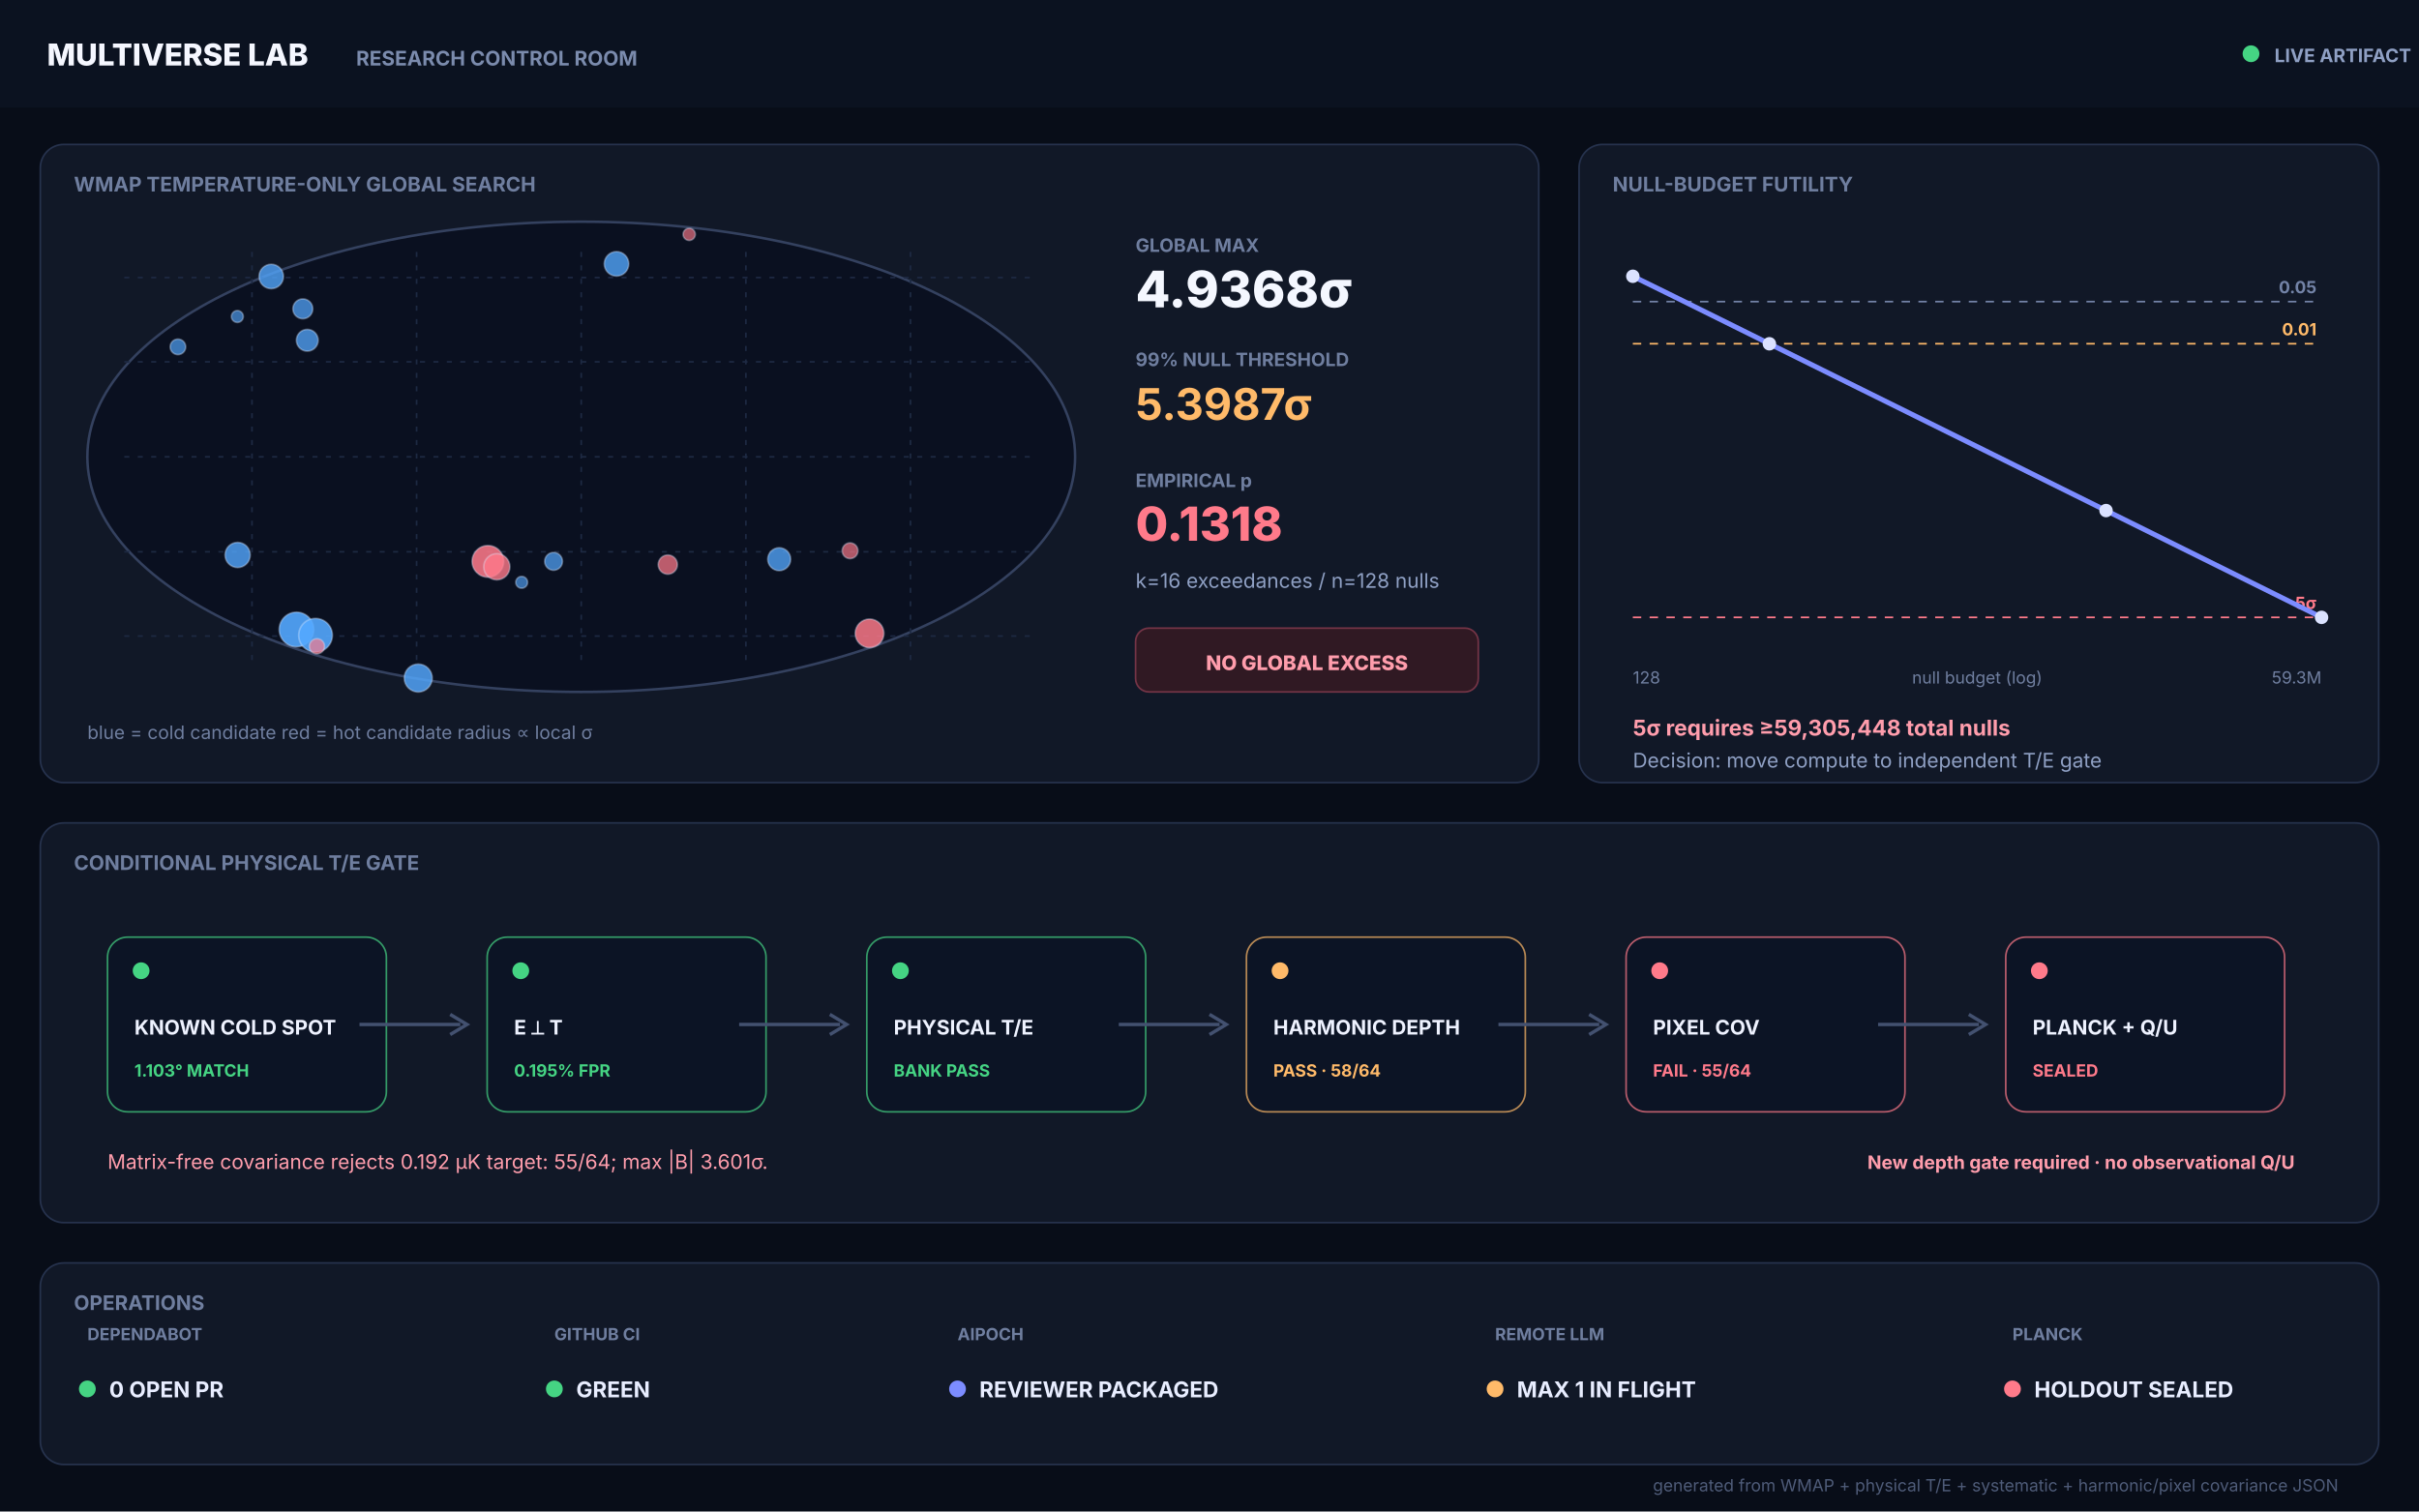
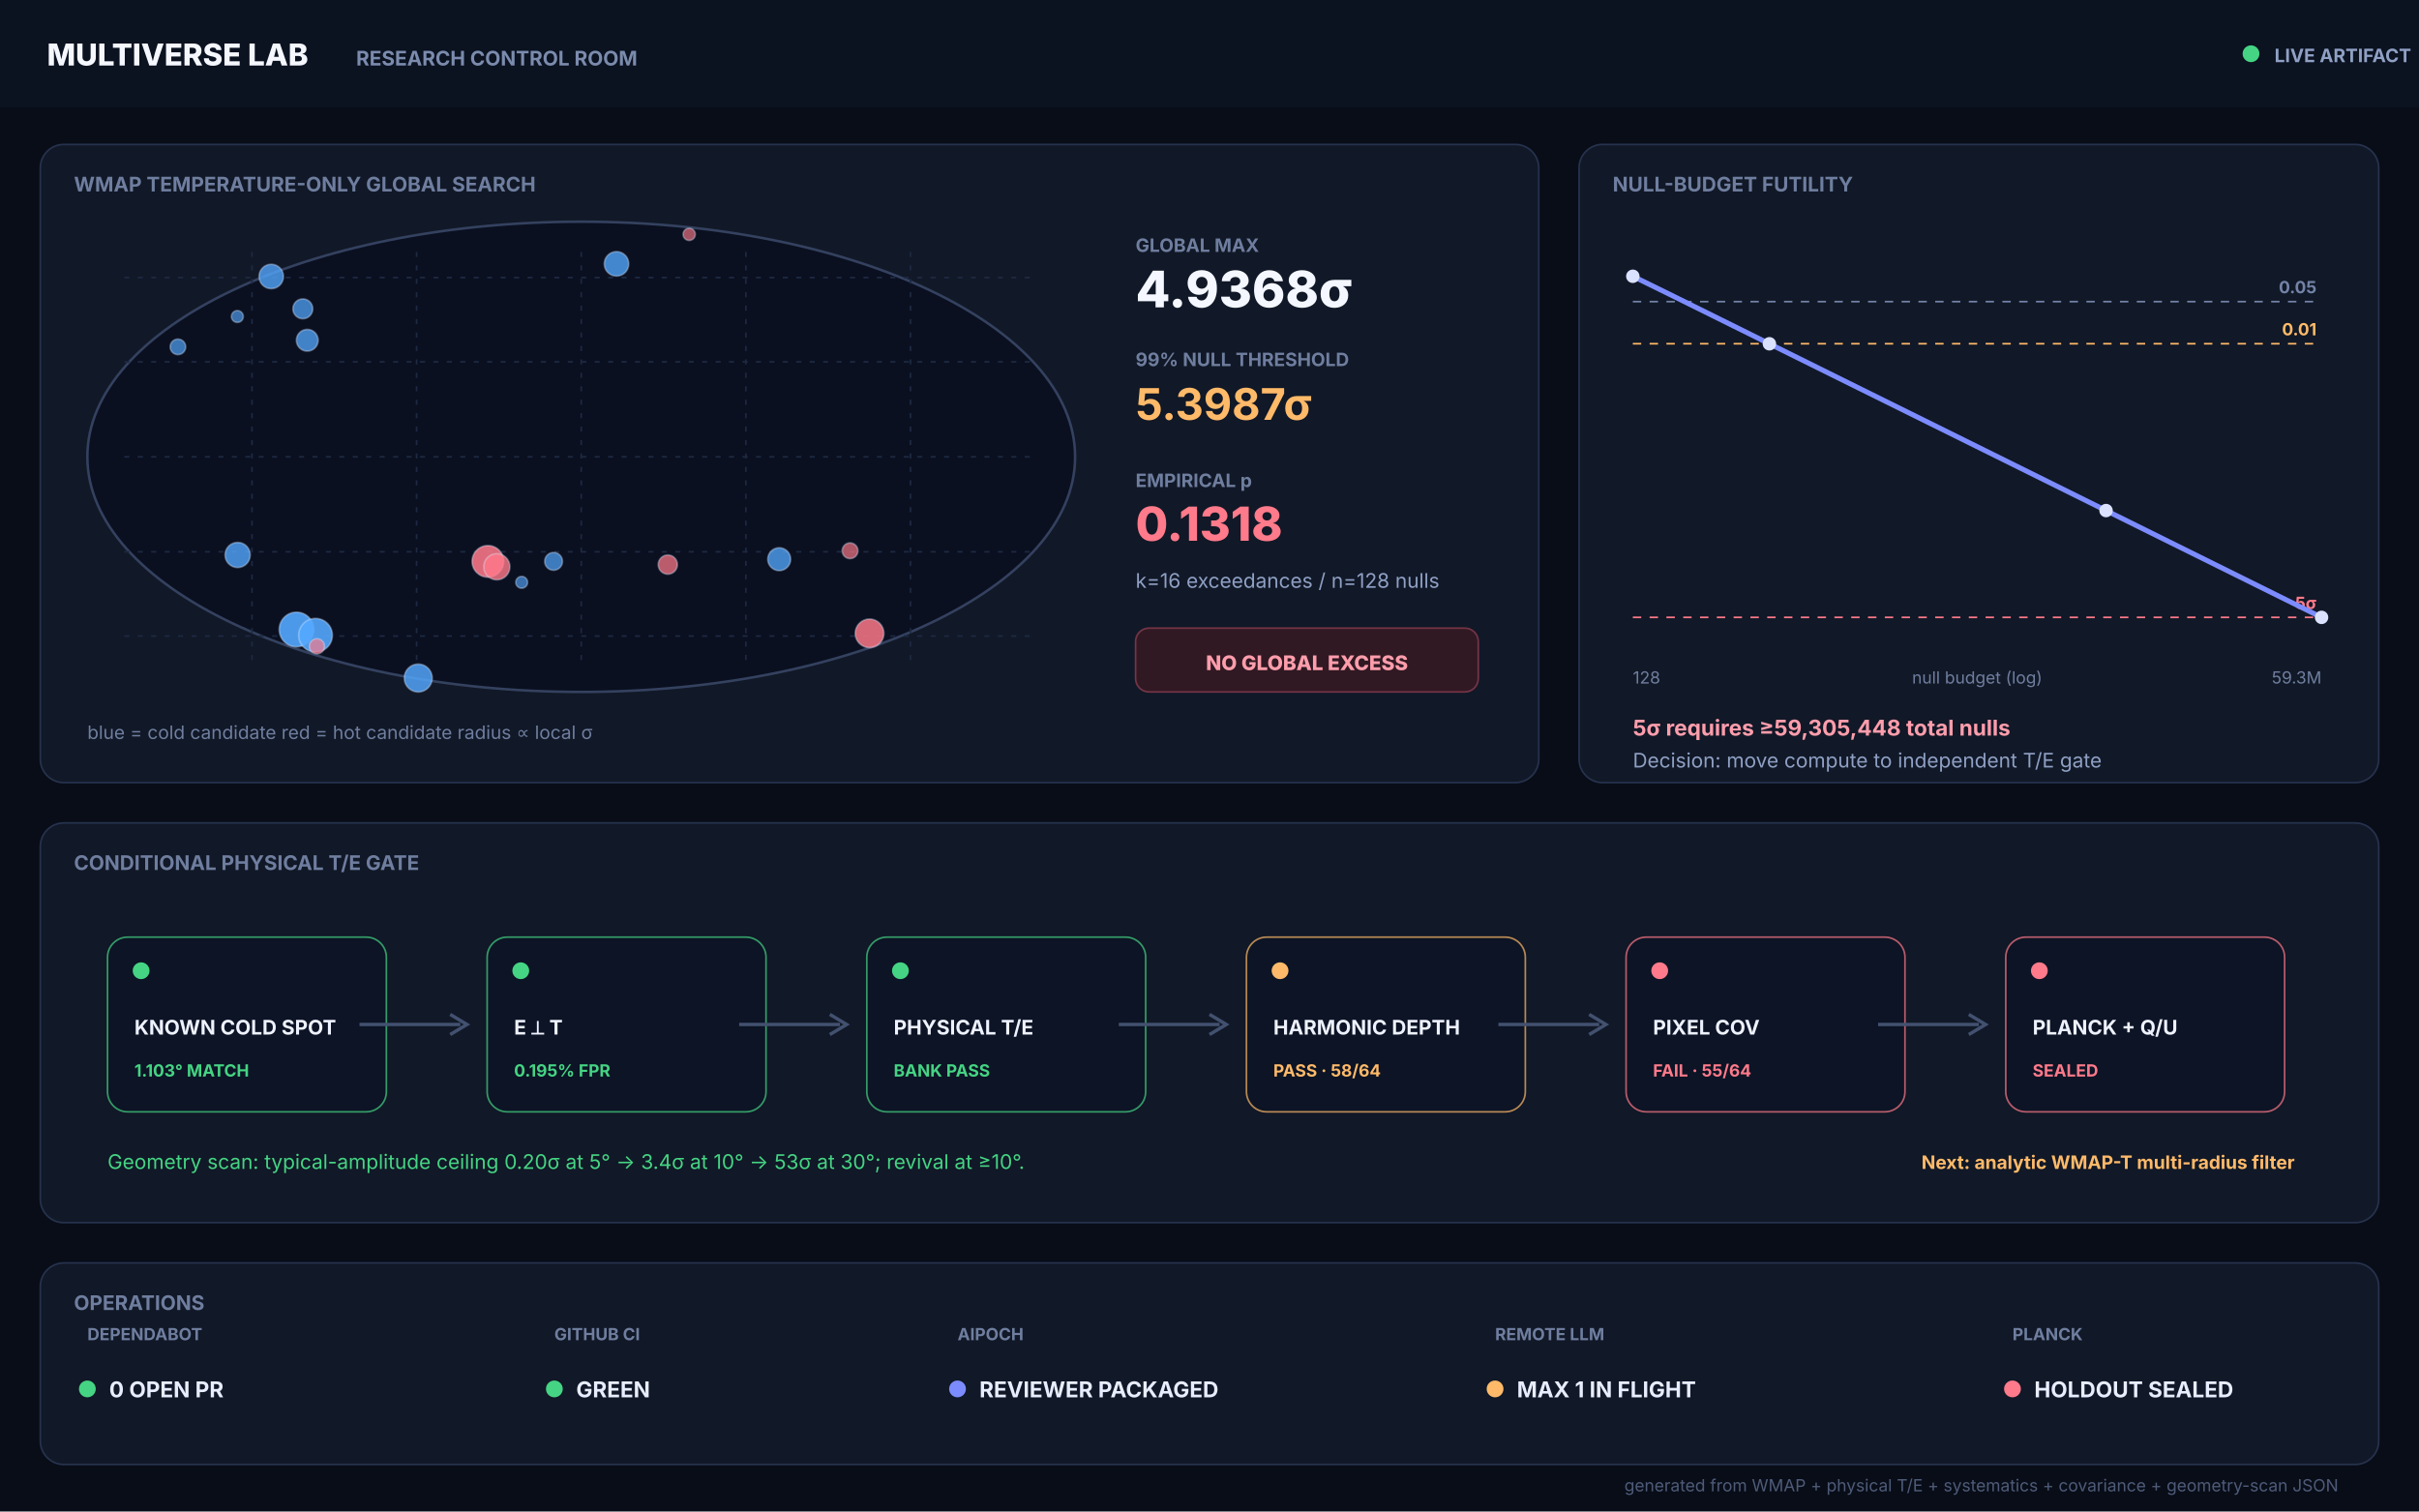
<svg xmlns="http://www.w3.org/2000/svg" width="1440" height="900" viewBox="0 0 1440 900">
  <rect width="1440" height="900" fill="#080d18" />
  <style>text{font-family:Inter,ui-sans-serif,system-ui,-apple-system,BlinkMacSystemFont,"Segoe UI",sans-serif}.mono{font-family:"SFMono-Regular",Consolas,monospace}</style>
  <rect x="0" y="0" width="1440" height="64" fill="#0b1220" />
  <text x="28" y="39" fill="#f5f7ff" font-size="18" font-weight="800" text-anchor="start">MULTIVERSE LAB</text>
  <text x="212" y="39" fill="#7b8bad" font-size="12" font-weight="700" text-anchor="start">RESEARCH CONTROL ROOM</text>
  <circle cx="1340" cy="32" r="5" fill="#45d483" />
  <text x="1354" y="37" fill="#8fa0c4" font-size="11" font-weight="700" text-anchor="start">LIVE ARTIFACT</text>
  <rect x="24" y="86" width="892" height="380" rx="14" fill="#111827" stroke="#26324d" />
  <text x="44" y="114" fill="#6f7e9f" font-size="12" font-weight="700" text-anchor="start">WMAP TEMPERATURE-ONLY GLOBAL SEARCH</text>
  <ellipse cx="346.0" cy="272.0" rx="294.0" ry="140.0" fill="#0a1020" stroke="#34415f" stroke-width="1.5" />
  <line x1="150.0" y1="150" x2="150.0" y2="394" stroke="#1d2942" stroke-width="1" stroke-dasharray="3 5" />
  <line x1="248.0" y1="150" x2="248.0" y2="394" stroke="#1d2942" stroke-width="1" stroke-dasharray="3 5" />
  <line x1="346.0" y1="150" x2="346.0" y2="394" stroke="#1d2942" stroke-width="1" stroke-dasharray="3 5" />
  <line x1="444.0" y1="150" x2="444.0" y2="394" stroke="#1d2942" stroke-width="1" stroke-dasharray="3 5" />
  <line x1="542.0" y1="150" x2="542.0" y2="394" stroke="#1d2942" stroke-width="1" stroke-dasharray="3 5" />
  <line x1="74" y1="378.734" x2="618" y2="378.734" stroke="#1d2942" stroke-width="1" stroke-dasharray="3 5" />
  <line x1="74" y1="328.556" x2="618" y2="328.556" stroke="#1d2942" stroke-width="1" stroke-dasharray="3 5" />
  <line x1="74" y1="272.0" x2="618" y2="272.0" stroke="#1d2942" stroke-width="1" stroke-dasharray="3 5" />
  <line x1="74" y1="215.444" x2="618" y2="215.444" stroke="#1d2942" stroke-width="1" stroke-dasharray="3 5" />
  <line x1="74" y1="165.266" x2="618" y2="165.266" stroke="#1d2942" stroke-width="1" stroke-dasharray="3 5" />
  <circle cx="176.52" cy="374.82" r="10.32" fill="#54a8ff" fill-opacity="0.90" stroke="#dbe8ff" stroke-opacity="0.35" />
  <circle cx="290.45" cy="334.25" r="9.44" fill="#ff7a8a" fill-opacity="0.86" stroke="#dbe8ff" stroke-opacity="0.35" />
  <circle cx="248.97" cy="403.72" r="8.32" fill="#54a8ff" fill-opacity="0.82" stroke="#dbe8ff" stroke-opacity="0.35" />
  <circle cx="367.00" cy="157.10" r="7.29" fill="#54a8ff" fill-opacity="0.78" stroke="#dbe8ff" stroke-opacity="0.35" />
  <circle cx="161.47" cy="164.62" r="7.27" fill="#54a8ff" fill-opacity="0.78" stroke="#dbe8ff" stroke-opacity="0.35" />
  <circle cx="187.84" cy="378.26" r="10.03" fill="#54a8ff" fill-opacity="0.89" stroke="#dbe8ff" stroke-opacity="0.35" />
  <circle cx="295.75" cy="337.47" r="7.79" fill="#ff7a8a" fill-opacity="0.80" stroke="#dbe8ff" stroke-opacity="0.35" />
  <circle cx="141.46" cy="330.44" r="7.49" fill="#54a8ff" fill-opacity="0.79" stroke="#dbe8ff" stroke-opacity="0.35" />
  <circle cx="463.85" cy="332.97" r="6.82" fill="#54a8ff" fill-opacity="0.76" stroke="#dbe8ff" stroke-opacity="0.35" />
  <circle cx="182.92" cy="202.61" r="6.48" fill="#54a8ff" fill-opacity="0.75" stroke="#dbe8ff" stroke-opacity="0.35" />
  <circle cx="517.63" cy="377.12" r="8.54" fill="#ff7a8a" fill-opacity="0.83" stroke="#dbe8ff" stroke-opacity="0.35" />
  <circle cx="180.27" cy="183.88" r="5.91" fill="#54a8ff" fill-opacity="0.72" stroke="#dbe8ff" stroke-opacity="0.35" />
  <circle cx="329.54" cy="334.25" r="5.30" fill="#54a8ff" fill-opacity="0.70" stroke="#dbe8ff" stroke-opacity="0.35" />
  <circle cx="506.03" cy="327.93" r="4.69" fill="#ff7a8a" fill-opacity="0.67" stroke="#dbe8ff" stroke-opacity="0.35" />
  <circle cx="105.92" cy="206.53" r="4.62" fill="#54a8ff" fill-opacity="0.67" stroke="#dbe8ff" stroke-opacity="0.35" />
  <circle cx="397.54" cy="336.17" r="5.72" fill="#ff7a8a" fill-opacity="0.72" stroke="#dbe8ff" stroke-opacity="0.35" />
  <circle cx="188.68" cy="384.81" r="4.52" fill="#ff7a8a" fill-opacity="0.67" stroke="#dbe8ff" stroke-opacity="0.35" />
  <circle cx="410.27" cy="139.52" r="3.63" fill="#ff7a8a" fill-opacity="0.63" stroke="#dbe8ff" stroke-opacity="0.35" />
  <circle cx="141.30" cy="188.46" r="3.53" fill="#54a8ff" fill-opacity="0.63" stroke="#dbe8ff" stroke-opacity="0.35" />
  <circle cx="310.55" cy="346.73" r="3.52" fill="#54a8ff" fill-opacity="0.63" stroke="#dbe8ff" stroke-opacity="0.35" />
  <text x="52" y="440" fill="#6f7e9f" font-size="11" font-weight="400" text-anchor="start">blue = cold candidate   red = hot candidate   radius ∝ local σ</text>
  <text x="676" y="150" fill="#6f7e9f" font-size="11" font-weight="700" text-anchor="start">GLOBAL MAX</text>
  <text x="676" y="183" fill="#f4f7ff" font-size="30" font-weight="800" text-anchor="start">4.9368σ</text>
  <text x="676" y="218" fill="#6f7e9f" font-size="11" font-weight="700" text-anchor="start">99% NULL THRESHOLD</text>
  <text x="676" y="250" fill="#ffba69" font-size="26" font-weight="750" text-anchor="start">5.3987σ</text>
  <text x="676" y="290" fill="#6f7e9f" font-size="11" font-weight="700" text-anchor="start">EMPIRICAL p</text>
  <text x="676" y="322" fill="#ff7a8a" font-size="28" font-weight="800" text-anchor="start">0.1318</text>
  <text x="676" y="350" fill="#8fa0c4" font-size="12" font-weight="400" text-anchor="start">k=16 exceedances / n=128 nulls</text>
  <rect x="676" y="374" width="204" height="38" rx="8" fill="#301923" stroke="#743446" />
  <text x="778" y="399" fill="#ff9dac" font-size="12" font-weight="800" text-anchor="middle">NO GLOBAL EXCESS</text>
  <rect x="940" y="86" width="476" height="380" rx="14" fill="#111827" stroke="#26324d" />
  <text x="960" y="114" fill="#6f7e9f" font-size="12" font-weight="700" text-anchor="start">NULL-BUDGET FUTILITY</text>
  <line x1="972" y1="179.594" x2="1382" y2="179.594" stroke="#7383a7" stroke-width="1" stroke-dasharray="5 5" />
  <text x="1379" y="174.594" fill="#7383a7" font-size="10" font-weight="700" text-anchor="end">0.05</text>
  <line x1="972" y1="204.664" x2="1382" y2="204.664" stroke="#ffba69" stroke-width="1" stroke-dasharray="5 5" />
  <text x="1379" y="199.664" fill="#ffba69" font-size="10" font-weight="700" text-anchor="end">0.01</text>
  <line x1="972" y1="367.596" x2="1382" y2="367.596" stroke="#ff7a8a" stroke-width="1" stroke-dasharray="5 5" />
  <text x="1379" y="362.596" fill="#ff7a8a" font-size="10" font-weight="700" text-anchor="end">5σ</text>
  <polyline points="972.0,164.5 993.8,175.2 1015.6,186.0 1037.4,196.8 1053.3,204.7 1109.0,232.3 1181.3,268.1 1253.7,304.0 1382.0,367.6" fill="none" stroke="#7c8cff" stroke-width="3" />
  <circle cx="972.0" cy="164.5" r="4" fill="#dbe2ff" />
  <circle cx="1053.3" cy="204.7" r="4" fill="#dbe2ff" />
  <circle cx="1253.7" cy="304.0" r="4" fill="#dbe2ff" />
  <circle cx="1382.0" cy="367.6" r="4" fill="#dbe2ff" />
  <text x="972" y="407" fill="#6f7e9f" font-size="10" font-weight="400" text-anchor="start">128</text>
  <text x="1177.0" y="407" fill="#6f7e9f" font-size="10" font-weight="400" text-anchor="middle">null budget (log)</text>
  <text x="1382" y="407" fill="#6f7e9f" font-size="10" font-weight="400" text-anchor="end">59.3M</text>
  <text x="972" y="438" fill="#ff9dac" font-size="13" font-weight="700" text-anchor="start">5σ requires ≥59,305,448 total nulls</text>
  <text x="972" y="457" fill="#8fa0c4" font-size="12" font-weight="400" text-anchor="start">Decision: move compute to independent T/E gate</text>
  <rect x="24" y="490" width="1392" height="238" rx="14" fill="#111827" stroke="#26324d" />
  <text x="44" y="518" fill="#6f7e9f" font-size="12" font-weight="700" text-anchor="start">CONDITIONAL PHYSICAL T/E GATE</text>
  <rect x="64" y="558" width="166" height="104" rx="12" fill="#0c1425" stroke="#45d483" stroke-opacity="0.7" />
  <circle cx="84" cy="578" r="5" fill="#45d483" />
  <text x="80" y="616" fill="#eef2ff" font-size="12" font-weight="750" text-anchor="start">KNOWN COLD SPOT</text>
  <text x="80" y="641" fill="#45d483" font-size="10" font-weight="700" text-anchor="start">1.103° MATCH</text>
  <line x1="214" y1="610" x2="274" y2="610" stroke="#435170" stroke-width="2" />
  <path d="M268 604 L278 610 L268 616" fill="none" stroke="#435170" stroke-width="2" />
  <rect x="290" y="558" width="166" height="104" rx="12" fill="#0c1425" stroke="#45d483" stroke-opacity="0.7" />
  <circle cx="310" cy="578" r="5" fill="#45d483" />
  <text x="306" y="616" fill="#eef2ff" font-size="12" font-weight="750" text-anchor="start">E ⟂ T</text>
  <text x="306" y="641" fill="#45d483" font-size="10" font-weight="700" text-anchor="start">0.195% FPR</text>
  <line x1="440" y1="610" x2="500" y2="610" stroke="#435170" stroke-width="2" />
  <path d="M494 604 L504 610 L494 616" fill="none" stroke="#435170" stroke-width="2" />
  <rect x="516" y="558" width="166" height="104" rx="12" fill="#0c1425" stroke="#45d483" stroke-opacity="0.7" />
  <circle cx="536" cy="578" r="5" fill="#45d483" />
  <text x="532" y="616" fill="#eef2ff" font-size="12" font-weight="750" text-anchor="start">PHYSICAL T/E</text>
  <text x="532" y="641" fill="#45d483" font-size="10" font-weight="700" text-anchor="start">BANK PASS</text>
  <line x1="666" y1="610" x2="726" y2="610" stroke="#435170" stroke-width="2" />
  <path d="M720 604 L730 610 L720 616" fill="none" stroke="#435170" stroke-width="2" />
  <rect x="742" y="558" width="166" height="104" rx="12" fill="#0c1425" stroke="#ffba69" stroke-opacity="0.7" />
  <circle cx="762" cy="578" r="5" fill="#ffba69" />
  <text x="758" y="616" fill="#eef2ff" font-size="12" font-weight="750" text-anchor="start">HARMONIC DEPTH</text>
  <text x="758" y="641" fill="#ffba69" font-size="10" font-weight="700" text-anchor="start">PASS · 58/64</text>
  <line x1="892" y1="610" x2="952" y2="610" stroke="#435170" stroke-width="2" />
  <path d="M946 604 L956 610 L946 616" fill="none" stroke="#435170" stroke-width="2" />
  <rect x="968" y="558" width="166" height="104" rx="12" fill="#0c1425" stroke="#ff7a8a" stroke-opacity="0.7" />
  <circle cx="988" cy="578" r="5" fill="#ff7a8a" />
  <text x="984" y="616" fill="#eef2ff" font-size="12" font-weight="750" text-anchor="start">PIXEL COV</text>
  <text x="984" y="641" fill="#ff7a8a" font-size="10" font-weight="700" text-anchor="start">FAIL · 55/64</text>
  <line x1="1118" y1="610" x2="1178" y2="610" stroke="#435170" stroke-width="2" />
  <path d="M1172 604 L1182 610 L1172 616" fill="none" stroke="#435170" stroke-width="2" />
  <rect x="1194" y="558" width="166" height="104" rx="12" fill="#0c1425" stroke="#ff7a8a" stroke-opacity="0.7" />
  <circle cx="1214" cy="578" r="5" fill="#ff7a8a" />
  <text x="1210" y="616" fill="#eef2ff" font-size="12" font-weight="750" text-anchor="start">PLANCK + Q/U</text>
  <text x="1210" y="641" fill="#ff7a8a" font-size="10" font-weight="700" text-anchor="start">SEALED</text>
-   <text x="64" y="696" fill="#ff9dac" font-size="12" font-weight="400" text-anchor="start">Matrix-free covariance rejects 0.192 µK target: 55/64; max |B| 3.601σ.</text>
-   <text x="1366" y="696" fill="#ff9dac" font-size="11" font-weight="700" text-anchor="end">New depth gate required · no observational Q/U</text>
+   <text x="64" y="696" fill="#45d483" font-size="12" font-weight="400" text-anchor="start">Geometry scan: typical-amplitude ceiling 0.20σ at 5° → 3.4σ at 10° → 53σ at 30°; revival at ≥10°.</text>
+   <text x="1366" y="696" fill="#ffba69" font-size="11" font-weight="700" text-anchor="end">Next: analytic WMAP-T multi-radius filter</text>
  <rect x="24" y="752" width="1392" height="120" rx="14" fill="#111827" stroke="#26324d" />
  <text x="44" y="780" fill="#6f7e9f" font-size="12" font-weight="700" text-anchor="start">OPERATIONS</text>
  <text x="52" y="798" fill="#6f7e9f" font-size="10" font-weight="700" text-anchor="start">DEPENDABOT</text>
  <circle cx="52" cy="827" r="5" fill="#45d483" />
  <text x="65" y="832" fill="#e8edff" font-size="13" font-weight="700" text-anchor="start">0 OPEN PR</text>
  <text x="330" y="798" fill="#6f7e9f" font-size="10" font-weight="700" text-anchor="start">GITHUB CI</text>
  <circle cx="330" cy="827" r="5" fill="#45d483" />
  <text x="343" y="832" fill="#e8edff" font-size="13" font-weight="700" text-anchor="start">GREEN</text>
  <text x="570" y="798" fill="#6f7e9f" font-size="10" font-weight="700" text-anchor="start">AIPOCH</text>
  <circle cx="570" cy="827" r="5" fill="#7c8cff" />
  <text x="583" y="832" fill="#e8edff" font-size="13" font-weight="700" text-anchor="start">REVIEWER PACKAGED</text>
  <text x="890" y="798" fill="#6f7e9f" font-size="10" font-weight="700" text-anchor="start">REMOTE LLM</text>
  <circle cx="890" cy="827" r="5" fill="#ffba69" />
  <text x="903" y="832" fill="#e8edff" font-size="13" font-weight="700" text-anchor="start">MAX 1 IN FLIGHT</text>
  <text x="1198" y="798" fill="#6f7e9f" font-size="10" font-weight="700" text-anchor="start">PLANCK</text>
  <circle cx="1198" cy="827" r="5" fill="#ff7a8a" />
  <text x="1211" y="832" fill="#e8edff" font-size="13" font-weight="700" text-anchor="start">HOLDOUT SEALED</text>
-   <text x="1392" y="888" fill="#4e5b78" font-size="10" font-weight="400" text-anchor="end">generated from WMAP + physical T/E + systematic + harmonic/pixel covariance JSON</text>
+   <text x="1392" y="888" fill="#4e5b78" font-size="10" font-weight="400" text-anchor="end">generated from WMAP + physical T/E + systematics + covariance + geometry-scan JSON</text>
</svg>
